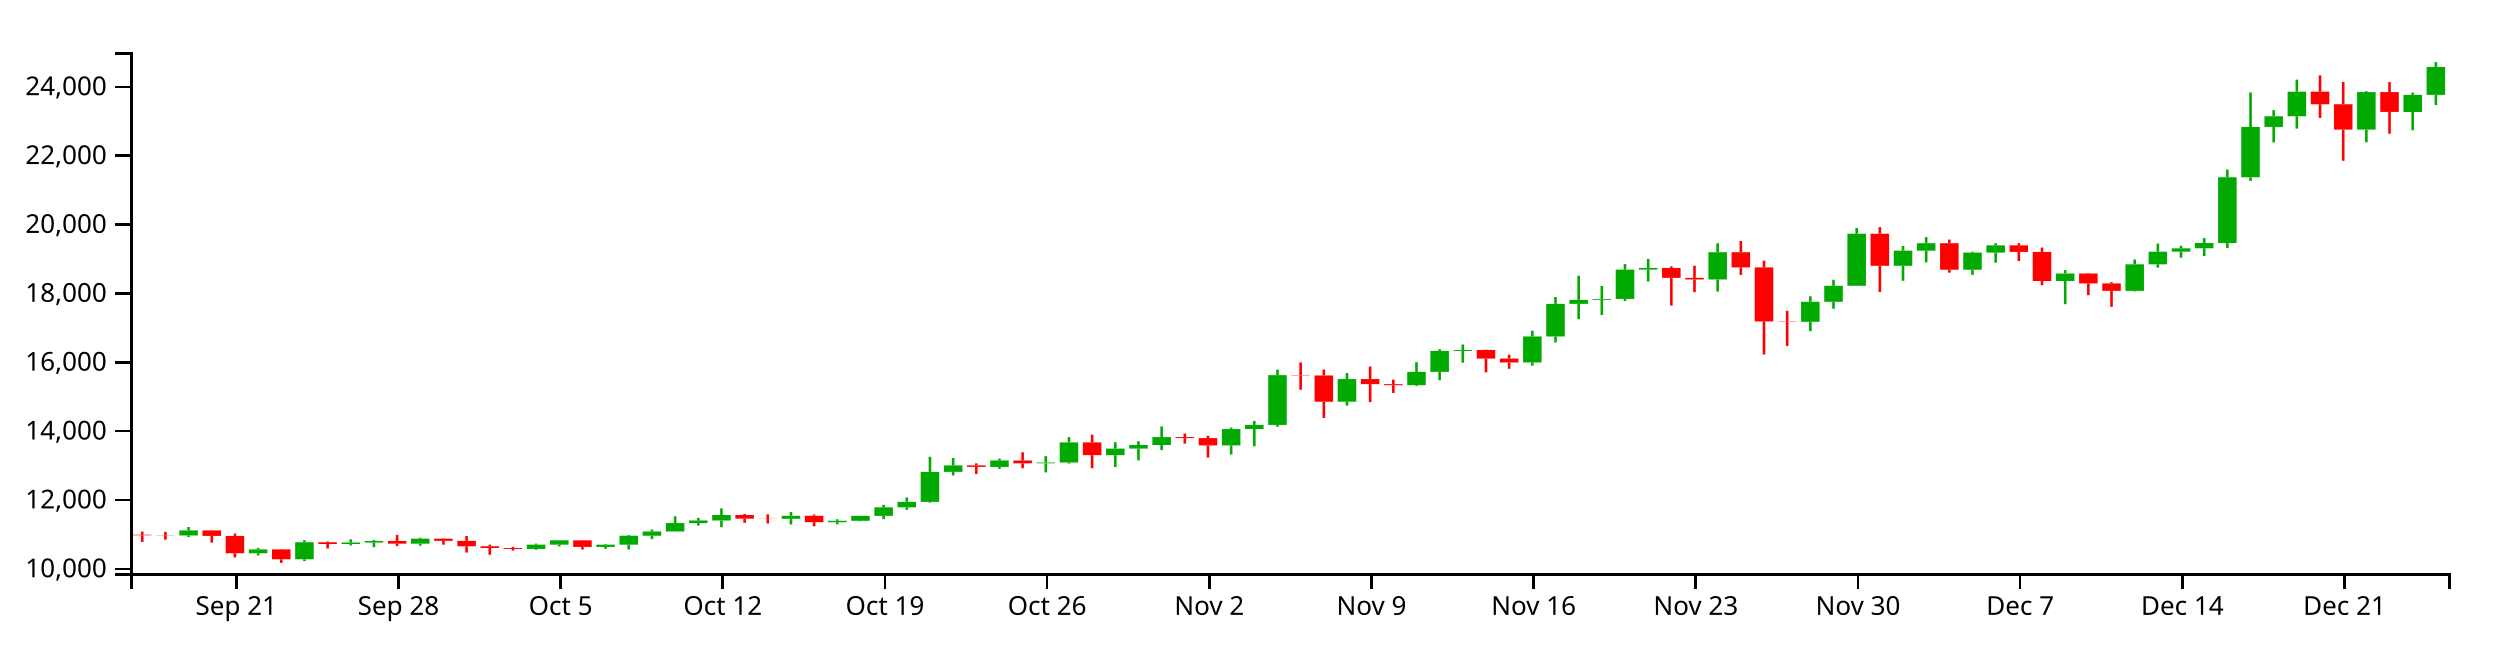
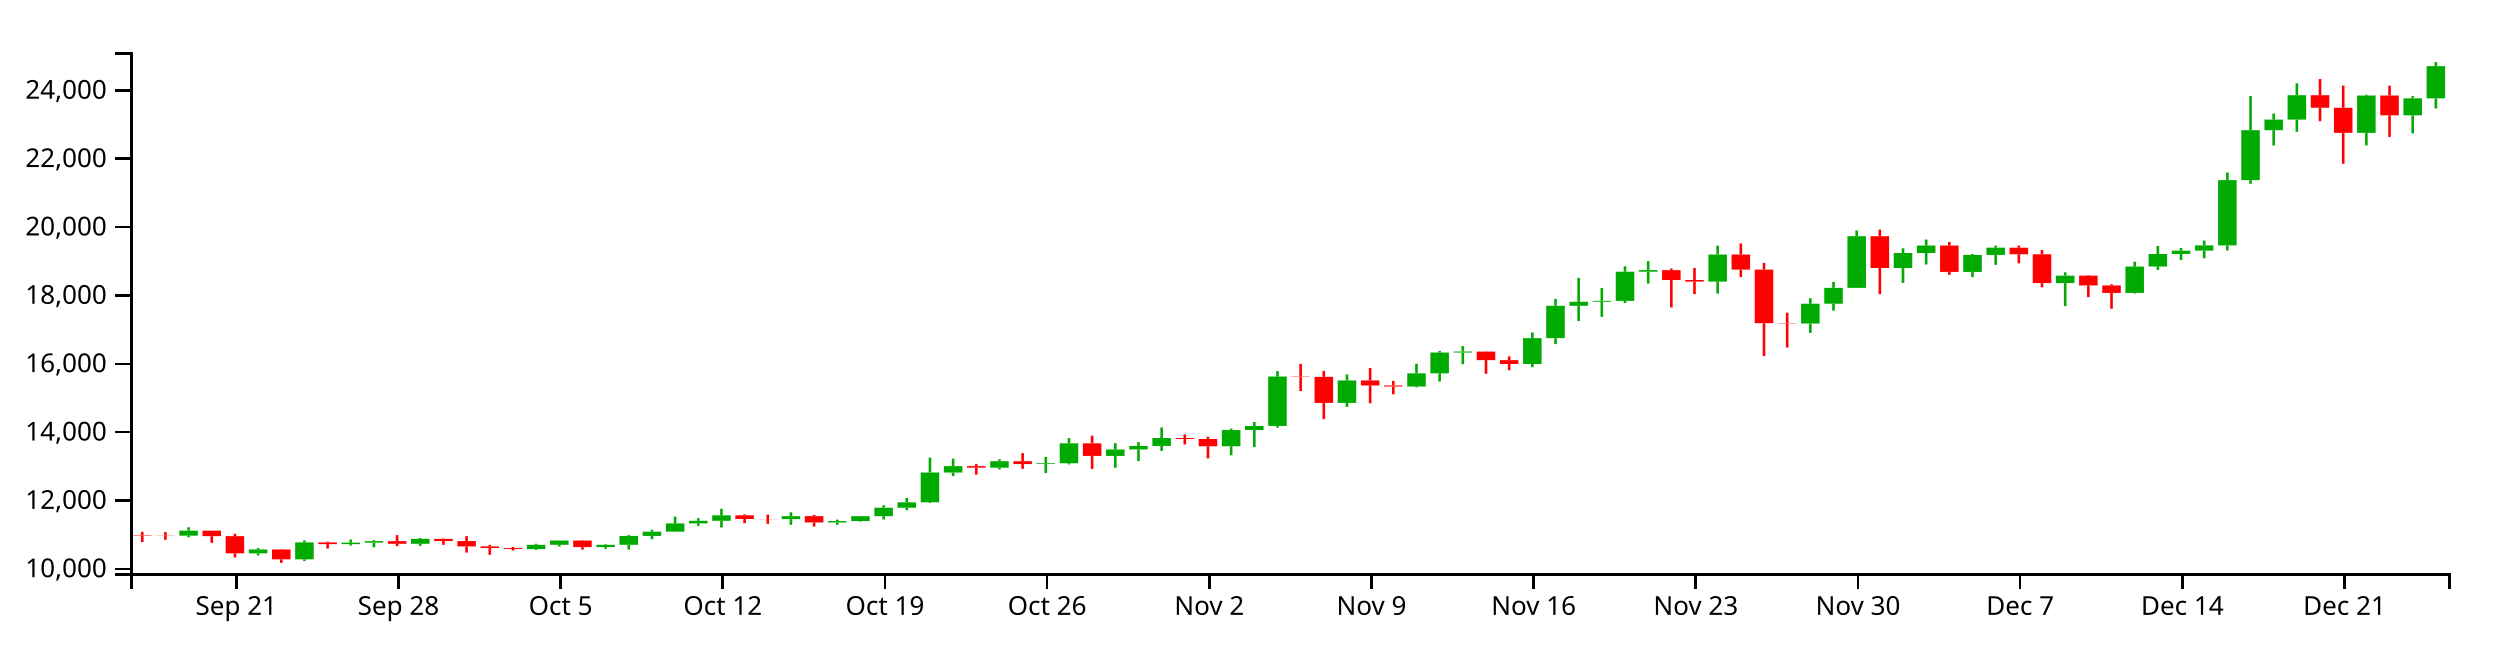
<svg xmlns="http://www.w3.org/2000/svg" version="1.1" width="960" height="250">
  <g transform="translate(50,20)">
    <style>.axis path,.axis line{fill:none;stroke:#000;shape-rendering:crispEdges;}path.candle{stroke:#000000;}path.candle.body{stroke-width:0;}path.candle.up{fill:#00AA00;stroke:#00AA00;}path.candle.down{fill:#FF0000;stroke:#FF0000;}</style>
    <g class="candlestick">
      <g class="data">
-         <path class="candle body up" d="M 18.86 185.621 l 7.117 0 L 25.978 183.674 l -7.117 0 L 18.86 185.621 M 45.55 192.446 l 7.117 0 L 52.667 190.96 l -7.117 0 L 45.55 192.446 M 63.343 194.77 l 7.117 0 L 70.46 188.227 l -7.117 0 L 63.343 194.77 M 81.136 188.885 l 7.117 0 L 88.253 188.329 l -7.117 0 L 81.136 188.885 M 90.032 188.329 l 7.117 0 L 97.149 187.726 l -7.117 0 L 90.032 188.329 M 107.825 188.759 l 7.117 0 L 114.942 186.85 l -7.117 0 L 107.825 188.759 M 152.307 190.796 l 7.117 0 L 159.424 189.149 l -7.117 0 L 152.307 190.796 M 161.204 189.149 l 7.117 0 L 168.321 187.488 l -7.117 0 L 161.204 189.149 M 178.996 190.034 l 7.117 0 L 186.114 189.152 l -7.117 0 L 178.996 190.034 M 187.893 189.152 l 7.117 0 L 195.01 185.725 l -7.117 0 L 187.893 189.152 M 196.789 185.726 l 7.117 0 L 203.906 184.071 l -7.117 0 L 196.789 185.726 M 205.686 184.071 l 7.117 0 L 212.803 180.864 l -7.117 0 L 205.686 184.071 M 214.582 180.864 l 7.117 0 L 221.699 179.861 l -7.117 0 L 214.582 180.864 M 223.479 179.861 l 7.117 0 L 230.596 177.756 l -7.117 0 L 223.479 179.861 M 250.168 179.215 l 7.117 0 L 257.285 178.062 l -7.117 0 L 250.168 179.215 M 267.961 180.52 l 7.117 0 L 275.078 179.978 l -7.117 0 L 267.961 180.52 M 276.857 179.976 l 7.117 0 L 283.974 178.088 l -7.117 0 L 276.857 179.976 M 285.754 178.088 l 7.117 0 L 292.871 174.804 l -7.117 0 L 285.754 178.088 M 294.65 174.805 l 7.117 0 L 301.767 172.708 l -7.117 0 L 294.65 174.805 M 303.547 172.708 l 7.117 0 L 310.664 161.192 l -7.117 0 L 303.547 172.708 M 312.443 161.195 l 7.117 0 L 319.56 158.712 l -7.117 0 L 312.443 161.195 M 330.236 159.313 l 7.117 0 L 337.353 156.819 l -7.117 0 L 330.236 159.313 M 348.029 157.904 l 7.117 0 L 355.146 157.606 l -7.117 0 L 348.029 157.904 M 356.925 157.606 l 7.117 0 L 364.042 149.884 l -7.117 0 L 356.925 157.606 M 374.718 154.774 l 7.117 0 L 381.835 152.271 l -7.117 0 L 374.718 154.774 M 383.615 152.271 l 7.117 0 L 390.732 150.89 l -7.117 0 L 383.615 152.271 M 392.511 150.89 l 7.117 0 L 399.628 147.837 l -7.117 0 L 392.511 150.89 M 419.2 151.029 l 7.117 0 L 426.317 144.763 l -7.117 0 L 419.2 151.029 M 428.097 144.763 l 7.117 0 L 435.214 143.17 l -7.117 0 L 428.097 144.763 M 436.993 143.17 l 7.117 0 L 444.11 124.05 l -7.117 0 L 436.993 143.17 M 463.683 134.254 l 7.117 0 L 470.8 125.569 l -7.117 0 L 463.683 134.254 M 490.372 127.922 l 7.117 0 L 497.489 122.804 l -7.117 0 L 490.372 127.922 M 499.268 122.804 l 7.117 0 L 506.385 114.77 l -7.117 0 L 499.268 122.804 M 508.165 114.77 l 7.117 0 L 515.282 114.389 l -7.117 0 L 508.165 114.77 M 534.854 119.198 l 7.117 0 L 541.971 109.194 l -7.117 0 L 534.854 119.198 M 543.75 109.2 l 7.117 0 L 550.868 96.688 l -7.117 0 L 543.75 109.2 M 552.647 96.688 l 7.117 0 L 559.764 95.145 l -7.117 0 L 552.647 96.688 M 561.543 95.123 l 7.117 0 L 568.661 94.792 l -7.117 0 L 561.543 95.123 M 570.44 94.792 l 7.117 0 L 577.557 83.515 l -7.117 0 L 570.44 94.792 M 579.336 83.515 l 7.117 0 L 586.453 82.879 l -7.117 0 L 579.336 83.515 M 606.026 87.318 l 7.117 0 L 613.143 76.846 l -7.117 0 L 606.026 87.318 M 641.611 103.562 l 7.117 0 L 648.729 95.889 l -7.117 0 L 641.611 103.562 M 650.508 95.889 l 7.117 0 L 657.625 89.738 l -7.117 0 L 650.508 95.889 M 659.404 89.738 l 7.117 0 L 666.521 69.761 l -7.117 0 L 659.404 89.738 M 677.197 82.07 l 7.117 0 L 684.314 76.264 l -7.117 0 L 677.197 82.07 M 686.094 76.264 l 7.117 0 L 693.211 73.384 l -7.117 0 L 686.094 76.264 M 703.886 83.583 l 7.117 0 L 711.004 77.01 l -7.117 0 L 703.886 83.583 M 712.783 77.01 l 7.117 0 L 719.9 74.21 l -7.117 0 L 712.783 77.01 M 739.472 87.899 l 7.117 0 L 746.589 85.027 l -7.117 0 L 739.472 87.899 M 766.162 91.701 l 7.117 0 L 773.279 81.492 l -7.117 0 L 766.162 91.701 M 775.058 81.492 l 7.117 0 L 782.175 76.648 l -7.117 0 L 775.058 81.492 M 783.954 76.648 l 7.117 0 L 791.072 75.351 l -7.117 0 L 783.954 76.648 M 792.851 75.343 l 7.117 0 L 799.968 73.324 l -7.117 0 L 792.851 75.343 M 801.747 73.324 l 7.117 0 L 808.864 48.081 l -7.117 0 L 801.747 73.324 M 810.644 48.081 l 7.117 0 L 817.761 28.755 l -7.117 0 L 810.644 48.081 M 819.54 28.755 l 7.117 0 L 826.657 24.653 l -7.117 0 L 819.54 28.755 M 828.437 24.653 l 7.117 0 L 835.554 15.209 l -7.117 0 L 828.437 24.653 M 855.126 29.777 l 7.117 0 L 862.243 15.352 l -7.117 0 L 855.126 29.777 M 872.919 23 l 7.117 0 L 880.036 16.431 l -7.117 0 L 872.919 23 M 881.815 16.434 l 7.117 0 L 888.932 5.698 l -7.117 0 L 881.815 16.434" />
-         <path class="candle body down" d="M 1.068 185.349 l 7.117 0 L 8.185 185.534 l -7.117 0 L 1.068 185.349 M 9.964 185.534 l 7.117 0 L 17.081 185.621 l -7.117 0 L 9.964 185.534 M 27.757 183.674 l 7.117 0 L 34.874 185.795 l -7.117 0 L 27.757 183.674 M 36.653 185.795 l 7.117 0 L 43.77 192.446 l -7.117 0 L 36.653 185.795 M 54.446 190.96 l 7.117 0 L 61.563 194.77 l -7.117 0 L 54.446 190.96 M 72.239 188.227 l 7.117 0 L 79.356 188.884 l -7.117 0 L 72.239 188.227 M 98.928 187.725 l 7.117 0 L 106.046 188.759 l -7.117 0 L 98.928 187.725 M 116.721 186.849 l 7.117 0 L 123.838 187.695 l -7.117 0 L 116.721 186.849 M 125.618 187.695 l 7.117 0 L 132.735 189.777 l -7.117 0 L 125.618 187.695 M 134.514 189.777 l 7.117 0 L 141.631 190.421 l -7.117 0 L 134.514 189.777 M 143.411 190.421 l 7.117 0 L 150.528 190.796 l -7.117 0 L 143.411 190.421 M 170.1 187.488 l 7.117 0 L 177.217 190.034 l -7.117 0 L 170.1 187.488 M 232.375 177.756 l 7.117 0 L 239.492 179.18 l -7.117 0 L 232.375 177.756 M 241.271 179.18 l 7.117 0 L 248.389 179.215 l -7.117 0 L 241.271 179.18 M 259.064 178.062 l 7.117 0 L 266.182 180.518 l -7.117 0 L 259.064 178.062 M 321.339 158.708 l 7.117 0 L 328.457 159.313 l -7.117 0 L 321.339 158.708 M 339.132 156.819 l 7.117 0 L 346.25 157.915 l -7.117 0 L 339.132 156.819 M 365.822 149.884 l 7.117 0 L 372.939 154.774 l -7.117 0 L 365.822 149.884 M 401.407 147.837 l 7.117 0 L 408.525 148.227 l -7.117 0 L 401.407 147.837 M 410.304 148.227 l 7.117 0 L 417.421 151.032 l -7.117 0 L 410.304 148.227 M 445.89 124.05 l 7.117 0 L 453.007 124.183 l -7.117 0 L 445.89 124.05 M 454.786 124.183 l 7.117 0 L 461.903 134.254 l -7.117 0 L 454.786 124.183 M 472.579 125.569 l 7.117 0 L 479.696 127.509 l -7.117 0 L 472.579 125.569 M 481.475 127.509 l 7.117 0 L 488.593 127.922 l -7.117 0 L 481.475 127.509 M 517.061 114.397 l 7.117 0 L 524.178 117.698 l -7.117 0 L 517.061 114.397 M 525.958 117.709 l 7.117 0 L 533.075 119.198 l -7.117 0 L 525.958 117.709 M 588.233 82.879 l 7.117 0 L 595.35 86.705 l -7.117 0 L 588.233 82.879 M 597.129 86.712 l 7.117 0 L 604.246 87.319 l -7.117 0 L 597.129 86.712 M 614.922 76.847 l 7.117 0 L 622.039 82.676 l -7.117 0 L 614.922 76.847 M 623.818 82.68 l 7.117 0 L 630.936 103.43 l -7.117 0 L 623.818 82.68 M 632.715 103.43 l 7.117 0 L 639.832 103.562 l -7.117 0 L 632.715 103.43 M 668.301 69.761 l 7.117 0 L 675.418 82.07 l -7.117 0 L 668.301 69.761 M 694.99 73.378 l 7.117 0 L 702.107 83.583 l -7.117 0 L 694.99 73.378 M 721.679 74.22 l 7.117 0 L 728.796 76.755 l -7.117 0 L 721.679 74.22 M 730.576 76.755 l 7.117 0 L 737.693 87.899 l -7.117 0 L 730.576 76.755 M 748.369 85.027 l 7.117 0 L 755.486 88.818 l -7.117 0 L 748.369 85.027 M 757.265 88.815 l 7.117 0 L 764.382 91.701 l -7.117 0 L 757.265 88.815 M 837.333 15.209 l 7.117 0 L 844.45 20.05 l -7.117 0 L 837.333 15.209 M 846.23 20.05 l 7.117 0 L 853.347 29.779 l -7.117 0 L 846.23 20.05 M 864.022 15.352 l 7.117 0 L 871.14 22.995 l -7.117 0 L 864.022 15.352" />
+         <path class="candle body up" d="M 18.86 185.699 l 7.117 0 L 25.978 183.767 l -7.117 0 L 18.86 185.699 M 45.55 192.474 l 7.117 0 L 52.667 190.999 l -7.117 0 L 45.55 192.474 M 63.343 194.781 l 7.117 0 L 70.46 188.286 l -7.117 0 L 63.343 194.781 M 81.136 188.939 l 7.117 0 L 88.253 188.387 l -7.117 0 L 81.136 188.939 M 90.032 188.387 l 7.117 0 L 97.149 187.788 l -7.117 0 L 90.032 188.387 M 107.825 188.814 l 7.117 0 L 114.942 186.919 l -7.117 0 L 107.825 188.814 M 152.307 190.835 l 7.117 0 L 159.424 189.201 l -7.117 0 L 152.307 190.835 M 161.204 189.201 l 7.117 0 L 168.321 187.552 l -7.117 0 L 161.204 189.201 M 178.996 190.08 l 7.117 0 L 186.114 189.204 l -7.117 0 L 178.996 190.08 M 187.893 189.204 l 7.117 0 L 195.01 185.802 l -7.117 0 L 187.893 189.204 M 196.789 185.804 l 7.117 0 L 203.906 184.161 l -7.117 0 L 196.789 185.804 M 205.686 184.161 l 7.117 0 L 212.803 180.977 l -7.117 0 L 205.686 184.161 M 214.582 180.977 l 7.117 0 L 221.699 179.982 l -7.117 0 L 214.582 180.977 M 223.479 179.982 l 7.117 0 L 230.596 177.893 l -7.117 0 L 223.479 179.982 M 250.168 179.341 l 7.117 0 L 257.285 178.196 l -7.117 0 L 250.168 179.341 M 267.961 180.636 l 7.117 0 L 275.078 180.098 l -7.117 0 L 267.961 180.636 M 276.857 180.097 l 7.117 0 L 283.974 178.222 l -7.117 0 L 276.857 180.097 M 285.754 178.222 l 7.117 0 L 292.871 174.963 l -7.117 0 L 285.754 178.222 M 294.65 174.963 l 7.117 0 L 301.767 172.883 l -7.117 0 L 294.65 174.963 M 303.547 172.882 l 7.117 0 L 310.664 161.452 l -7.117 0 L 303.547 172.882 M 312.443 161.455 l 7.117 0 L 319.56 158.99 l -7.117 0 L 312.443 161.455 M 330.236 159.587 l 7.117 0 L 337.353 157.111 l -7.117 0 L 330.236 159.587 M 348.029 158.188 l 7.117 0 L 355.146 157.892 l -7.117 0 L 348.029 158.188 M 356.925 157.893 l 7.117 0 L 364.042 150.228 l -7.117 0 L 356.925 157.893 M 374.718 155.081 l 7.117 0 L 381.835 152.597 l -7.117 0 L 374.718 155.081 M 383.615 152.597 l 7.117 0 L 390.732 151.226 l -7.117 0 L 383.615 152.597 M 392.511 151.226 l 7.117 0 L 399.628 148.196 l -7.117 0 L 392.511 151.226 M 419.2 151.364 l 7.117 0 L 426.317 145.144 l -7.117 0 L 419.2 151.364 M 428.097 145.144 l 7.117 0 L 435.214 143.563 l -7.117 0 L 428.097 145.144 M 436.993 143.563 l 7.117 0 L 444.11 124.586 l -7.117 0 L 436.993 143.563 M 463.683 134.714 l 7.117 0 L 470.8 126.094 l -7.117 0 L 463.683 134.714 M 490.372 128.428 l 7.117 0 L 497.489 123.349 l -7.117 0 L 490.372 128.428 M 499.268 123.349 l 7.117 0 L 506.385 115.375 l -7.117 0 L 499.268 123.349 M 508.165 115.375 l 7.117 0 L 515.282 114.996 l -7.117 0 L 508.165 115.375 M 534.854 119.769 l 7.117 0 L 541.971 109.84 l -7.117 0 L 534.854 119.769 M 543.75 109.846 l 7.117 0 L 550.868 97.427 l -7.117 0 L 543.75 109.846 M 552.647 97.427 l 7.117 0 L 559.764 95.895 l -7.117 0 L 552.647 97.427 M 561.543 95.874 l 7.117 0 L 568.661 95.545 l -7.117 0 L 561.543 95.874 M 570.44 95.545 l 7.117 0 L 577.557 84.352 l -7.117 0 L 570.44 95.545 M 579.336 84.352 l 7.117 0 L 586.453 83.72 l -7.117 0 L 579.336 84.352 M 606.026 88.127 l 7.117 0 L 613.143 77.733 l -7.117 0 L 606.026 88.127 M 641.611 104.25 l 7.117 0 L 648.729 96.634 l -7.117 0 L 641.611 104.25 M 650.508 96.634 l 7.117 0 L 657.625 90.529 l -7.117 0 L 650.508 96.634 M 659.404 90.529 l 7.117 0 L 666.521 70.7 l -7.117 0 L 659.404 90.529 M 677.197 82.917 l 7.117 0 L 684.314 77.154 l -7.117 0 L 677.197 82.917 M 686.094 77.154 l 7.117 0 L 693.211 74.296 l -7.117 0 L 686.094 77.154 M 703.886 84.419 l 7.117 0 L 711.004 77.895 l -7.117 0 L 703.886 84.419 M 712.783 77.895 l 7.117 0 L 719.9 75.116 l -7.117 0 L 712.783 77.895 M 739.472 88.703 l 7.117 0 L 746.589 85.853 l -7.117 0 L 739.472 88.703 M 766.162 92.477 l 7.117 0 L 773.279 82.344 l -7.117 0 L 766.162 92.477 M 775.058 82.344 l 7.117 0 L 782.175 77.536 l -7.117 0 L 775.058 82.344 M 783.954 77.536 l 7.117 0 L 791.072 76.248 l -7.117 0 L 783.954 77.536 M 792.851 76.241 l 7.117 0 L 799.968 74.236 l -7.117 0 L 792.851 76.241 M 801.747 74.236 l 7.117 0 L 808.864 49.181 l -7.117 0 L 801.747 74.236 M 810.644 49.181 l 7.117 0 L 817.761 29.999 l -7.117 0 L 810.644 49.181 M 819.54 29.999 l 7.117 0 L 826.657 25.927 l -7.117 0 L 819.54 29.999 M 828.437 25.927 l 7.117 0 L 835.554 16.554 l -7.117 0 L 828.437 25.927 M 855.126 31.013 l 7.117 0 L 862.243 16.696 l -7.117 0 L 855.126 31.013 M 872.919 24.287 l 7.117 0 L 880.036 17.766 l -7.117 0 L 872.919 24.287 M 881.815 17.769 l 7.117 0 L 888.932 5.407 l -7.117 0 L 881.815 17.769" />
+         <path class="candle body down" d="M 1.068 185.429 l 7.117 0 L 8.185 185.613 l -7.117 0 L 1.068 185.429 M 9.964 185.613 l 7.117 0 L 17.081 185.7 l -7.117 0 L 9.964 185.613 M 27.757 183.767 l 7.117 0 L 34.874 185.872 l -7.117 0 L 27.757 183.767 M 36.653 185.872 l 7.117 0 L 43.77 192.474 l -7.117 0 L 36.653 185.872 M 54.446 190.999 l 7.117 0 L 61.563 194.781 l -7.117 0 L 54.446 190.999 M 72.239 188.286 l 7.117 0 L 79.356 188.938 l -7.117 0 L 72.239 188.286 M 98.928 187.788 l 7.117 0 L 106.046 188.814 l -7.117 0 L 98.928 187.788 M 116.721 186.918 l 7.117 0 L 123.838 187.757 l -7.117 0 L 116.721 186.918 M 125.618 187.757 l 7.117 0 L 132.735 189.824 l -7.117 0 L 125.618 187.757 M 134.514 189.824 l 7.117 0 L 141.631 190.464 l -7.117 0 L 134.514 189.824 M 143.411 190.464 l 7.117 0 L 150.528 190.835 l -7.117 0 L 143.411 190.464 M 170.1 187.553 l 7.117 0 L 177.217 190.079 l -7.117 0 L 170.1 187.553 M 232.375 177.893 l 7.117 0 L 239.492 179.306 l -7.117 0 L 232.375 177.893 M 241.271 179.306 l 7.117 0 L 248.389 179.341 l -7.117 0 L 241.271 179.306 M 259.064 178.196 l 7.117 0 L 266.182 180.635 l -7.117 0 L 259.064 178.196 M 321.339 158.986 l 7.117 0 L 328.457 159.587 l -7.117 0 L 321.339 158.986 M 339.132 157.111 l 7.117 0 L 346.25 158.199 l -7.117 0 L 339.132 157.111 M 365.822 150.228 l 7.117 0 L 372.939 155.081 l -7.117 0 L 365.822 150.228 M 401.407 148.196 l 7.117 0 L 408.525 148.583 l -7.117 0 L 401.407 148.196 M 410.304 148.583 l 7.117 0 L 417.421 151.367 l -7.117 0 L 410.304 148.583 M 445.89 124.586 l 7.117 0 L 453.007 124.718 l -7.117 0 L 445.89 124.586 M 454.786 124.718 l 7.117 0 L 461.903 134.714 l -7.117 0 L 454.786 124.718 M 472.579 126.094 l 7.117 0 L 479.696 128.019 l -7.117 0 L 472.579 126.094 M 481.475 128.019 l 7.117 0 L 488.593 128.428 l -7.117 0 L 481.475 128.019 M 517.061 115.005 l 7.117 0 L 524.178 118.28 l -7.117 0 L 517.061 115.005 M 525.958 118.292 l 7.117 0 L 533.075 119.769 l -7.117 0 L 525.958 118.292 M 588.233 83.72 l 7.117 0 L 595.35 87.518 l -7.117 0 L 588.233 83.72 M 597.129 87.525 l 7.117 0 L 604.246 88.127 l -7.117 0 L 597.129 87.525 M 614.922 77.733 l 7.117 0 L 622.039 83.519 l -7.117 0 L 614.922 77.733 M 623.818 83.523 l 7.117 0 L 630.936 104.119 l -7.117 0 L 623.818 83.523 M 632.715 104.119 l 7.117 0 L 639.832 104.25 l -7.117 0 L 632.715 104.119 M 668.301 70.7 l 7.117 0 L 675.418 82.917 l -7.117 0 L 668.301 70.7 M 694.99 74.29 l 7.117 0 L 702.107 84.419 l -7.117 0 L 694.99 74.29 M 721.679 75.126 l 7.117 0 L 728.796 77.642 l -7.117 0 L 721.679 75.126 M 730.576 77.642 l 7.117 0 L 737.693 88.703 l -7.117 0 L 730.576 77.642 M 748.369 85.853 l 7.117 0 L 755.486 89.615 l -7.117 0 L 748.369 85.853 M 757.265 89.613 l 7.117 0 L 764.382 92.477 l -7.117 0 L 757.265 89.613 M 837.333 16.554 l 7.117 0 L 844.45 21.358 l -7.117 0 L 837.333 16.554 M 846.23 21.358 l 7.117 0 L 853.347 31.015 l -7.117 0 L 846.23 21.358 M 864.022 16.696 l 7.117 0 L 871.14 24.282 l -7.117 0 L 864.022 16.696" />
        <path class="candle body equal" />
-         <path class="candle wick up" d="M 22.419 182.363 L 22.419 183.674 M 22.419 185.621 L 22.419 186.23 M 49.108 190.39 L 49.108 190.96 M 49.108 192.446 L 49.108 193.295 M 66.901 187.448 L 66.901 188.227 M 66.901 194.77 L 66.901 195.438 M 84.694 187.108 L 84.694 188.329 M 84.694 188.885 L 84.694 189.439 M 93.591 187.398 L 93.591 187.726 M 93.591 188.329 L 93.591 190.098 M 111.383 186.492 L 111.383 186.85 M 111.383 188.759 L 111.383 189.555 M 155.866 188.749 L 155.866 189.149 M 155.866 190.796 L 155.866 191.115 M 164.762 187.412 L 164.762 187.488 M 164.762 189.149 L 164.762 189.823 M 182.555 188.947 L 182.555 189.152 M 182.555 190.034 L 182.555 190.741 M 191.451 185.402 L 191.451 185.725 M 191.451 189.152 L 191.451 190.95 M 200.348 183.357 L 200.348 184.071 M 200.348 185.726 L 200.348 187.002 M 209.244 178.248 L 209.244 180.864 M 209.244 184.071 L 209.244 184.073 M 218.141 178.857 L 218.141 179.861 M 218.141 180.864 L 218.141 181.818 M 227.037 175.22 L 227.037 177.756 M 227.037 179.861 L 227.037 182.466 M 253.727 176.578 L 253.727 178.062 M 253.727 179.215 L 253.727 181.424 M 271.519 179.42 L 271.519 179.978 M 271.519 180.52 L 271.519 181.369 M 280.416 178.063 L 280.416 178.088 M 280.416 179.976 L 280.416 180.163 M 289.312 173.846 L 289.312 174.804 M 289.312 178.088 L 289.312 179.346 M 298.209 171.011 L 298.209 172.708 M 298.209 174.805 L 298.209 175.781 M 307.105 155.418 L 307.105 161.192 M 307.105 172.708 L 307.105 173.013 M 316.002 155.85 L 316.002 158.712 M 316.002 161.195 L 316.002 162.553 M 333.794 156.091 L 333.794 156.819 M 333.794 159.313 L 333.794 160.015 M 351.587 155.138 L 351.587 157.606 M 351.587 157.904 L 351.587 161.403 M 360.484 147.86 L 360.484 149.884 M 360.484 157.606 L 360.484 158.033 M 378.277 149.795 L 378.277 152.271 M 378.277 154.774 L 378.277 159.344 M 387.173 149.437 L 387.173 150.89 M 387.173 152.271 L 387.173 156.775 M 396.07 143.751 L 396.07 147.837 M 396.07 150.89 L 396.07 152.855 M 422.759 144.2 L 422.759 144.763 M 422.759 151.029 L 422.759 154.528 M 431.655 141.649 L 431.655 143.17 M 431.655 144.763 L 431.655 151.354 M 440.552 121.935 L 440.552 124.05 M 440.552 143.17 L 440.552 143.837 M 467.241 123.257 L 467.241 125.569 M 467.241 134.254 L 467.241 135.767 M 493.93 119.092 L 493.93 122.804 M 493.93 127.922 L 493.93 128.246 M 502.827 114.124 L 502.827 114.77 M 502.827 122.804 L 502.827 126.025 M 511.723 112.282 L 511.723 114.389 M 511.723 114.77 L 511.723 119.259 M 538.413 106.993 L 538.413 109.194 M 538.413 119.198 L 538.413 120.427 M 547.309 94.051 L 547.309 96.688 M 547.309 109.2 L 547.309 111.515 M 556.206 85.878 L 556.206 95.145 M 556.206 96.688 L 556.206 102.571 M 565.102 89.807 L 565.102 94.792 M 565.102 95.123 L 565.102 100.969 M 573.998 81.405 L 573.998 83.515 M 573.998 94.792 L 573.998 95.622 M 582.895 79.413 L 582.895 82.879 M 582.895 83.515 L 582.895 88.104 M 609.584 73.422 L 609.584 76.846 M 609.584 87.318 L 609.584 91.946 M 645.17 93.765 L 645.17 95.889 M 645.17 103.562 L 645.17 107.184 M 654.066 87.424 L 654.066 89.738 M 654.066 95.889 L 654.066 98.571 M 662.963 67.549 L 662.963 69.761 M 662.963 89.738 L 662.963 89.738 M 680.756 74.44 L 680.756 76.264 M 680.756 82.07 L 680.756 87.821 M 689.652 71.055 L 689.652 73.384 M 689.652 76.264 L 689.652 80.718 M 707.445 76.622 L 707.445 77.01 M 707.445 83.583 L 707.445 85.573 M 716.341 73.409 L 716.341 74.21 M 716.341 77.01 L 716.341 80.853 M 743.031 83.728 L 743.031 85.027 M 743.031 87.899 L 743.031 96.812 M 769.72 79.641 L 769.72 81.492 M 769.72 91.701 L 769.72 91.911 M 778.617 73.528 L 778.617 76.648 M 778.617 81.492 L 778.617 82.782 M 787.513 74.348 L 787.513 75.351 M 787.513 76.648 L 787.513 78.962 M 796.409 71.425 L 796.409 73.324 M 796.409 75.343 L 796.409 78.301 M 805.306 45.113 L 805.306 48.081 M 805.306 73.324 L 805.306 75.278 M 814.202 15.495 L 814.202 28.755 M 814.202 48.081 L 814.202 49.476 M 823.099 22.302 L 823.099 24.653 M 823.099 28.755 L 823.099 34.667 M 831.995 10.583 L 831.995 15.209 M 831.995 24.653 L 831.995 29.378 M 858.685 15.004 L 858.685 15.352 M 858.685 29.777 L 858.685 34.622 M 876.477 15.569 L 876.477 16.431 M 876.477 23 L 876.477 29.994 M 885.374 3.846 L 885.374 5.698 M 885.374 16.434 L 885.374 20.34" style="stroke-width: 1px;" />
-         <path class="candle wick down" d="M 4.626 184.14 L 4.626 185.349 M 4.626 185.534 L 4.626 188.101 M 13.523 184.238 L 13.523 185.534 M 13.523 185.621 L 13.523 187.215 M 31.315 183.674 L 31.315 183.674 M 31.315 185.795 L 31.315 188.403 M 40.212 184.888 L 40.212 185.795 M 40.212 192.446 L 40.212 194.044 M 58.005 190.861 L 58.005 190.96 M 58.005 194.77 L 58.005 196.154 M 75.798 187.907 L 75.798 188.227 M 75.798 188.884 L 75.798 190.608 M 102.487 185.402 L 102.487 187.725 M 102.487 188.759 L 102.487 189.686 M 120.28 186.733 L 120.28 186.849 M 120.28 187.695 L 120.28 189.168 M 129.176 185.798 L 129.176 187.695 M 129.176 189.777 L 129.176 192.185 M 138.073 189.175 L 138.073 189.777 M 138.073 190.421 L 138.073 193.018 M 146.969 189.982 L 146.969 190.421 M 146.969 190.796 L 146.969 191.399 M 173.659 187.385 L 173.659 187.488 M 173.659 190.034 L 173.659 191.021 M 235.934 177.376 L 235.934 177.756 M 235.934 179.18 L 235.934 180.774 M 244.83 177.495 L 244.83 179.18 M 244.83 179.215 L 244.83 181.038 M 262.623 177.585 L 262.623 178.062 M 262.623 180.518 L 262.623 182.096 M 324.898 157.93 L 324.898 158.708 M 324.898 159.313 L 324.898 161.997 M 342.691 153.668 L 342.691 156.819 M 342.691 157.915 L 342.691 159.777 M 369.38 146.932 L 369.38 149.884 M 369.38 154.774 L 369.38 159.777 M 404.966 146.462 L 404.966 147.837 M 404.966 148.227 L 404.966 150.323 M 413.862 147.321 L 413.862 148.227 M 413.862 151.032 L 413.862 155.717 M 449.448 119.158 L 449.448 124.05 M 449.448 124.183 L 449.448 129.656 M 458.345 121.888 L 458.345 124.183 M 458.345 134.254 L 458.345 140.522 M 476.138 120.745 L 476.138 125.569 M 476.138 127.509 L 476.138 134.423 M 485.034 125.769 L 485.034 127.509 M 485.034 127.922 L 485.034 130.893 M 520.62 114.305 L 520.62 114.397 M 520.62 117.698 L 520.62 122.992 M 529.516 116.249 L 529.516 117.709 M 529.516 119.198 L 529.516 121.608 M 591.791 82.268 L 591.791 82.879 M 591.791 86.705 L 591.791 97.33 M 600.688 82.056 L 600.688 86.712 M 600.688 87.319 L 600.688 92.184 M 618.481 72.56 L 618.481 76.847 M 618.481 82.676 L 618.481 85.57 M 627.377 80.086 L 627.377 82.68 M 627.377 103.43 L 627.377 116.143 M 636.273 99.356 L 636.273 103.43 M 636.273 103.562 L 636.273 112.837 M 671.859 67.221 L 671.859 69.761 M 671.859 82.07 L 671.859 92.17 M 698.549 71.994 L 698.549 73.378 M 698.549 83.583 L 698.549 84.71 M 725.238 73.397 L 725.238 74.22 M 725.238 76.755 L 725.238 80.246 M 734.134 75.064 L 734.134 76.755 M 734.134 87.899 L 734.134 89.54 M 751.927 84.815 L 751.927 85.027 M 751.927 88.818 L 751.927 93.36 M 760.824 88.314 L 760.824 88.815 M 760.824 91.701 L 760.824 97.839 M 840.892 8.95 L 840.892 15.209 M 840.892 20.05 L 840.892 25.28 M 849.788 11.492 L 849.788 20.05 M 849.788 29.779 L 849.788 41.741 M 867.581 11.528 L 867.581 15.352 M 867.581 22.995 L 867.581 31.362" style="stroke-width: 1px;" />
+         <path class="candle wick up" d="M 22.419 182.466 L 22.419 183.767 M 22.419 185.699 L 22.419 186.304 M 49.108 190.433 L 49.108 190.999 M 49.108 192.474 L 49.108 193.317 M 66.901 187.513 L 66.901 188.286 M 66.901 194.781 L 66.901 195.444 M 84.694 187.175 L 84.694 188.387 M 84.694 188.939 L 84.694 189.489 M 93.591 187.463 L 93.591 187.788 M 93.591 188.387 L 93.591 190.143 M 111.383 186.564 L 111.383 186.919 M 111.383 188.814 L 111.383 189.604 M 155.866 188.804 L 155.866 189.201 M 155.866 190.835 L 155.866 191.153 M 164.762 187.476 L 164.762 187.552 M 164.762 189.201 L 164.762 189.87 M 182.555 189.001 L 182.555 189.204 M 182.555 190.08 L 182.555 190.782 M 191.451 185.482 L 191.451 185.802 M 191.451 189.204 L 191.451 190.988 M 200.348 183.452 L 200.348 184.161 M 200.348 185.804 L 200.348 187.07 M 209.244 178.381 L 209.244 180.977 M 209.244 184.161 L 209.244 184.163 M 218.141 178.985 L 218.141 179.982 M 218.141 180.977 L 218.141 181.925 M 227.037 175.376 L 227.037 177.893 M 227.037 179.982 L 227.037 182.568 M 253.727 176.723 L 253.727 178.196 M 253.727 179.341 L 253.727 181.533 M 271.519 179.544 L 271.519 180.098 M 271.519 180.636 L 271.519 181.479 M 280.416 178.198 L 280.416 178.222 M 280.416 180.097 L 280.416 180.282 M 289.312 174.011 L 289.312 174.963 M 289.312 178.222 L 289.312 179.471 M 298.209 171.198 L 298.209 172.883 M 298.209 174.963 L 298.209 175.933 M 307.105 155.72 L 307.105 161.452 M 307.105 172.882 L 307.105 173.185 M 316.002 156.149 L 316.002 158.99 M 316.002 161.455 L 316.002 162.802 M 333.794 156.389 L 333.794 157.111 M 333.794 159.587 L 333.794 160.283 M 351.587 155.443 L 351.587 157.892 M 351.587 158.188 L 351.587 161.661 M 360.484 148.219 L 360.484 150.228 M 360.484 157.893 L 360.484 158.316 M 378.277 150.14 L 378.277 152.597 M 378.277 155.081 L 378.277 159.617 M 387.173 149.784 L 387.173 151.226 M 387.173 152.597 L 387.173 157.068 M 396.07 144.141 L 396.07 148.196 M 396.07 151.226 L 396.07 153.177 M 422.759 144.586 L 422.759 145.144 M 422.759 151.364 L 422.759 154.837 M 431.655 142.054 L 431.655 143.563 M 431.655 145.144 L 431.655 151.687 M 440.552 122.486 L 440.552 124.586 M 440.552 143.563 L 440.552 144.225 M 467.241 123.798 L 467.241 126.094 M 467.241 134.714 L 467.241 136.215 M 493.93 119.664 L 493.93 123.349 M 493.93 128.428 L 493.93 128.75 M 502.827 114.734 L 502.827 115.375 M 502.827 123.349 L 502.827 126.546 M 511.723 112.905 L 511.723 114.996 M 511.723 115.375 L 511.723 119.83 M 538.413 107.656 L 538.413 109.84 M 538.413 119.769 L 538.413 120.99 M 547.309 94.81 L 547.309 97.427 M 547.309 109.846 L 547.309 112.144 M 556.206 86.698 L 556.206 95.895 M 556.206 97.427 L 556.206 103.266 M 565.102 90.597 L 565.102 95.545 M 565.102 95.874 L 565.102 101.676 M 573.998 82.258 L 573.998 84.352 M 573.998 95.545 L 573.998 96.369 M 582.895 80.28 L 582.895 83.72 M 582.895 84.352 L 582.895 88.907 M 609.584 74.334 L 609.584 77.733 M 609.584 88.127 L 609.584 92.721 M 645.17 94.525 L 645.17 96.634 M 645.17 104.25 L 645.17 107.845 M 654.066 88.232 L 654.066 90.529 M 654.066 96.634 L 654.066 99.296 M 662.963 68.505 L 662.963 70.7 M 662.963 90.529 L 662.963 90.529 M 680.756 75.344 L 680.756 77.154 M 680.756 82.917 L 680.756 88.626 M 689.652 71.985 L 689.652 74.296 M 689.652 77.154 L 689.652 81.576 M 707.445 77.51 L 707.445 77.895 M 707.445 84.419 L 707.445 86.395 M 716.341 74.321 L 716.341 75.116 M 716.341 77.895 L 716.341 81.709 M 743.031 84.563 L 743.031 85.853 M 743.031 88.703 L 743.031 97.55 M 769.72 80.507 L 769.72 82.344 M 769.72 92.477 L 769.72 92.685 M 778.617 74.439 L 778.617 77.536 M 778.617 82.344 L 778.617 83.624 M 787.513 75.252 L 787.513 76.248 M 787.513 77.536 L 787.513 79.833 M 796.409 72.352 L 796.409 74.236 M 796.409 76.241 L 796.409 79.177 M 805.306 46.235 L 805.306 49.181 M 805.306 74.236 L 805.306 76.176 M 814.202 16.837 L 814.202 29.999 M 814.202 49.181 L 814.202 50.566 M 823.099 23.594 L 823.099 25.927 M 823.099 29.999 L 823.099 35.867 M 831.995 11.962 L 831.995 16.554 M 831.995 25.927 L 831.995 30.617 M 858.685 16.35 L 858.685 16.696 M 858.685 31.013 L 858.685 35.822 M 876.477 16.91 L 876.477 17.766 M 876.477 24.287 L 876.477 31.229 M 885.374 3.846 L 885.374 5.407 M 885.374 17.769 L 885.374 21.646" style="stroke-width: 1px;" />
+         <path class="candle wick down" d="M 4.626 184.229 L 4.626 185.429 M 4.626 185.613 L 4.626 188.161 M 13.523 184.326 L 13.523 185.613 M 13.523 185.7 L 13.523 187.282 M 31.315 183.767 L 31.315 183.767 M 31.315 185.872 L 31.315 188.461 M 40.212 184.972 L 40.212 185.872 M 40.212 192.474 L 40.212 194.06 M 58.005 190.9 L 58.005 190.999 M 58.005 194.781 L 58.005 196.154 M 75.798 187.968 L 75.798 188.286 M 75.798 188.938 L 75.798 190.649 M 102.487 185.482 L 102.487 187.788 M 102.487 188.814 L 102.487 189.734 M 120.28 186.803 L 120.28 186.918 M 120.28 187.757 L 120.28 189.22 M 129.176 185.875 L 129.176 187.757 M 129.176 189.824 L 129.176 192.214 M 138.073 189.227 L 138.073 189.824 M 138.073 190.464 L 138.073 193.041 M 146.969 190.028 L 146.969 190.464 M 146.969 190.835 L 146.969 191.434 M 173.659 187.45 L 173.659 187.553 M 173.659 190.079 L 173.659 191.059 M 235.934 177.515 L 235.934 177.893 M 235.934 179.306 L 235.934 180.888 M 244.83 177.634 L 244.83 179.306 M 244.83 179.341 L 244.83 181.151 M 262.623 177.723 L 262.623 178.196 M 262.623 180.635 L 262.623 182.201 M 324.898 158.214 L 324.898 158.986 M 324.898 159.587 L 324.898 162.251 M 342.691 153.984 L 342.691 157.111 M 342.691 158.199 L 342.691 160.047 M 369.38 147.297 L 369.38 150.228 M 369.38 155.081 L 369.38 160.047 M 404.966 146.831 L 404.966 148.196 M 404.966 148.583 L 404.966 150.663 M 413.862 147.684 L 413.862 148.583 M 413.862 151.367 L 413.862 156.017 M 449.448 119.73 L 449.448 124.586 M 449.448 124.718 L 449.448 130.15 M 458.345 122.44 L 458.345 124.718 M 458.345 134.714 L 458.345 140.936 M 476.138 121.305 L 476.138 126.094 M 476.138 128.019 L 476.138 134.881 M 485.034 126.292 L 485.034 128.019 M 485.034 128.428 L 485.034 131.378 M 520.62 114.914 L 520.62 115.005 M 520.62 118.28 L 520.62 123.536 M 529.516 116.843 L 529.516 118.292 M 529.516 119.769 L 529.516 122.162 M 591.791 83.114 L 591.791 83.72 M 591.791 87.518 L 591.791 98.064 M 600.688 82.904 L 600.688 87.525 M 600.688 88.127 L 600.688 92.957 M 618.481 73.478 L 618.481 77.733 M 618.481 83.519 L 618.481 86.391 M 627.377 80.948 L 627.377 83.523 M 627.377 104.119 L 627.377 116.738 M 636.273 100.075 L 636.273 104.119 M 636.273 104.25 L 636.273 113.456 M 671.859 68.179 L 671.859 70.7 M 671.859 82.917 L 671.859 92.942 M 698.549 72.916 L 698.549 74.29 M 698.549 84.419 L 698.549 85.538 M 725.238 74.309 L 725.238 75.126 M 725.238 77.642 L 725.238 81.107 M 734.134 75.963 L 734.134 77.642 M 734.134 88.703 L 734.134 90.332 M 751.927 85.643 L 751.927 85.853 M 751.927 89.615 L 751.927 94.123 M 760.824 89.115 L 760.824 89.613 M 760.824 92.477 L 760.824 98.57 M 840.892 10.341 L 840.892 16.554 M 840.892 21.358 L 840.892 26.549 M 849.788 12.864 L 849.788 21.358 M 849.788 31.015 L 849.788 42.888 M 867.581 12.9 L 867.581 16.696 M 867.581 24.282 L 867.581 32.586" style="stroke-width: 1px;" />
        <path class="candle wick equal" style="stroke-width: 1px;" />
      </g>
    </g>
    <g class="x axis" transform="translate(0,200)" fill="none" font-size="10" font-family="sans-serif" text-anchor="middle">
      <path class="domain" stroke="#000" d="M0.5,6V0.5H890.5V6" />
      <g class="tick" opacity="1" transform="translate(40.21192,0)">
        <line stroke="#000" y2="6" x1="0.5" x2="0.5" />
        <text fill="#000" y="9" x="0.5" dy="0.71em">Sep 21</text>
      </g>
      <g class="tick" opacity="1" transform="translate(102.487,0)">
        <line stroke="#000" y2="6" x1="0.5" x2="0.5" />
        <text fill="#000" y="9" x="0.5" dy="0.71em">Sep 28</text>
      </g>
      <g class="tick" opacity="1" transform="translate(164.7621,0)">
        <line stroke="#000" y2="6" x1="0.5" x2="0.5" />
        <text fill="#000" y="9" x="0.5" dy="0.71em">Oct  5</text>
      </g>
      <g class="tick" opacity="1" transform="translate(227.0372,0)">
        <line stroke="#000" y2="6" x1="0.5" x2="0.5" />
        <text fill="#000" y="9" x="0.5" dy="0.71em">Oct 12</text>
      </g>
      <g class="tick" opacity="1" transform="translate(289.3123,0)">
        <line stroke="#000" y2="6" x1="0.5" x2="0.5" />
        <text fill="#000" y="9" x="0.5" dy="0.71em">Oct 19</text>
      </g>
      <g class="tick" opacity="1" transform="translate(351.5874,0)">
        <line stroke="#000" y2="6" x1="0.5" x2="0.5" />
        <text fill="#000" y="9" x="0.5" dy="0.71em">Oct 26</text>
      </g>
      <g class="tick" opacity="1" transform="translate(413.8625,0)">
        <line stroke="#000" y2="6" x1="0.5" x2="0.5" />
        <text fill="#000" y="9" x="0.5" dy="0.71em">Nov  2</text>
      </g>
      <g class="tick" opacity="1" transform="translate(476.1375,0)">
        <line stroke="#000" y2="6" x1="0.5" x2="0.5" />
        <text fill="#000" y="9" x="0.5" dy="0.71em">Nov  9</text>
      </g>
      <g class="tick" opacity="1" transform="translate(538.4126,0)">
        <line stroke="#000" y2="6" x1="0.5" x2="0.5" />
        <text fill="#000" y="9" x="0.5" dy="0.71em">Nov 16</text>
      </g>
      <g class="tick" opacity="1" transform="translate(600.6877,0)">
        <line stroke="#000" y2="6" x1="0.5" x2="0.5" />
        <text fill="#000" y="9" x="0.5" dy="0.71em">Nov 23</text>
      </g>
      <g class="tick" opacity="1" transform="translate(662.9628,0)">
        <line stroke="#000" y2="6" x1="0.5" x2="0.5" />
        <text fill="#000" y="9" x="0.5" dy="0.71em">Nov 30</text>
      </g>
      <g class="tick" opacity="1" transform="translate(725.2379,0)">
        <line stroke="#000" y2="6" x1="0.5" x2="0.5" />
        <text fill="#000" y="9" x="0.5" dy="0.71em">Dec  7</text>
      </g>
      <g class="tick" opacity="1" transform="translate(787.513,0)">
        <line stroke="#000" y2="6" x1="0.5" x2="0.5" />
        <text fill="#000" y="9" x="0.5" dy="0.71em">Dec 14</text>
      </g>
      <g class="tick" opacity="1" transform="translate(849.7881,0)">
        <line stroke="#000" y2="6" x1="0.5" x2="0.5" />
        <text fill="#000" y="9" x="0.5" dy="0.71em">Dec 21</text>
      </g>
    </g>
    <g class="y axis" fill="none" font-size="10" font-family="sans-serif" text-anchor="end">
      <path class="domain" stroke="#000" d="M-6,200.5H0.5V0.5H-6" />
-       <g class="tick" opacity="1" transform="translate(0,197.9629)">
+       <g class="tick" opacity="1" transform="translate(0,197.9495)">
        <line stroke="#000" x2="-6" y1="0.5" y2="0.5" />
        <text fill="#000" x="-9" y="0.5" dy="0.32em">10,000</text>
      </g>
-       <g class="tick" opacity="1" transform="translate(0,171.5183)">
+       <g class="tick" opacity="1" transform="translate(0,171.7013)">
        <line stroke="#000" x2="-6" y1="0.5" y2="0.5" />
        <text fill="#000" x="-9" y="0.5" dy="0.32em">12,000</text>
      </g>
-       <g class="tick" opacity="1" transform="translate(0,145.0737)">
+       <g class="tick" opacity="1" transform="translate(0,145.4532)">
        <line stroke="#000" x2="-6" y1="0.5" y2="0.5" />
        <text fill="#000" x="-9" y="0.5" dy="0.32em">14,000</text>
      </g>
-       <g class="tick" opacity="1" transform="translate(0,118.629)">
+       <g class="tick" opacity="1" transform="translate(0,119.205)">
        <line stroke="#000" x2="-6" y1="0.5" y2="0.5" />
        <text fill="#000" x="-9" y="0.5" dy="0.32em">16,000</text>
      </g>
-       <g class="tick" opacity="1" transform="translate(0,92.18442)">
+       <g class="tick" opacity="1" transform="translate(0,92.95683)">
        <line stroke="#000" x2="-6" y1="0.5" y2="0.5" />
        <text fill="#000" x="-9" y="0.5" dy="0.32em">18,000</text>
      </g>
-       <g class="tick" opacity="1" transform="translate(0,65.7398)">
+       <g class="tick" opacity="1" transform="translate(0,66.70867)">
        <line stroke="#000" x2="-6" y1="0.5" y2="0.5" />
        <text fill="#000" x="-9" y="0.5" dy="0.32em">20,000</text>
      </g>
-       <g class="tick" opacity="1" transform="translate(0,39.29517)">
+       <g class="tick" opacity="1" transform="translate(0,40.4605)">
        <line stroke="#000" x2="-6" y1="0.5" y2="0.5" />
        <text fill="#000" x="-9" y="0.5" dy="0.32em">22,000</text>
      </g>
-       <g class="tick" opacity="1" transform="translate(0,12.85055)">
+       <g class="tick" opacity="1" transform="translate(0,14.21234)">
        <line stroke="#000" x2="-6" y1="0.5" y2="0.5" />
        <text fill="#000" x="-9" y="0.5" dy="0.32em">24,000</text>
      </g>
      <text transform="rotate(-90)" y="6" dy=".71em" style="text-anchor: end;">Price ($)</text>
    </g>
  </g>
</svg>
